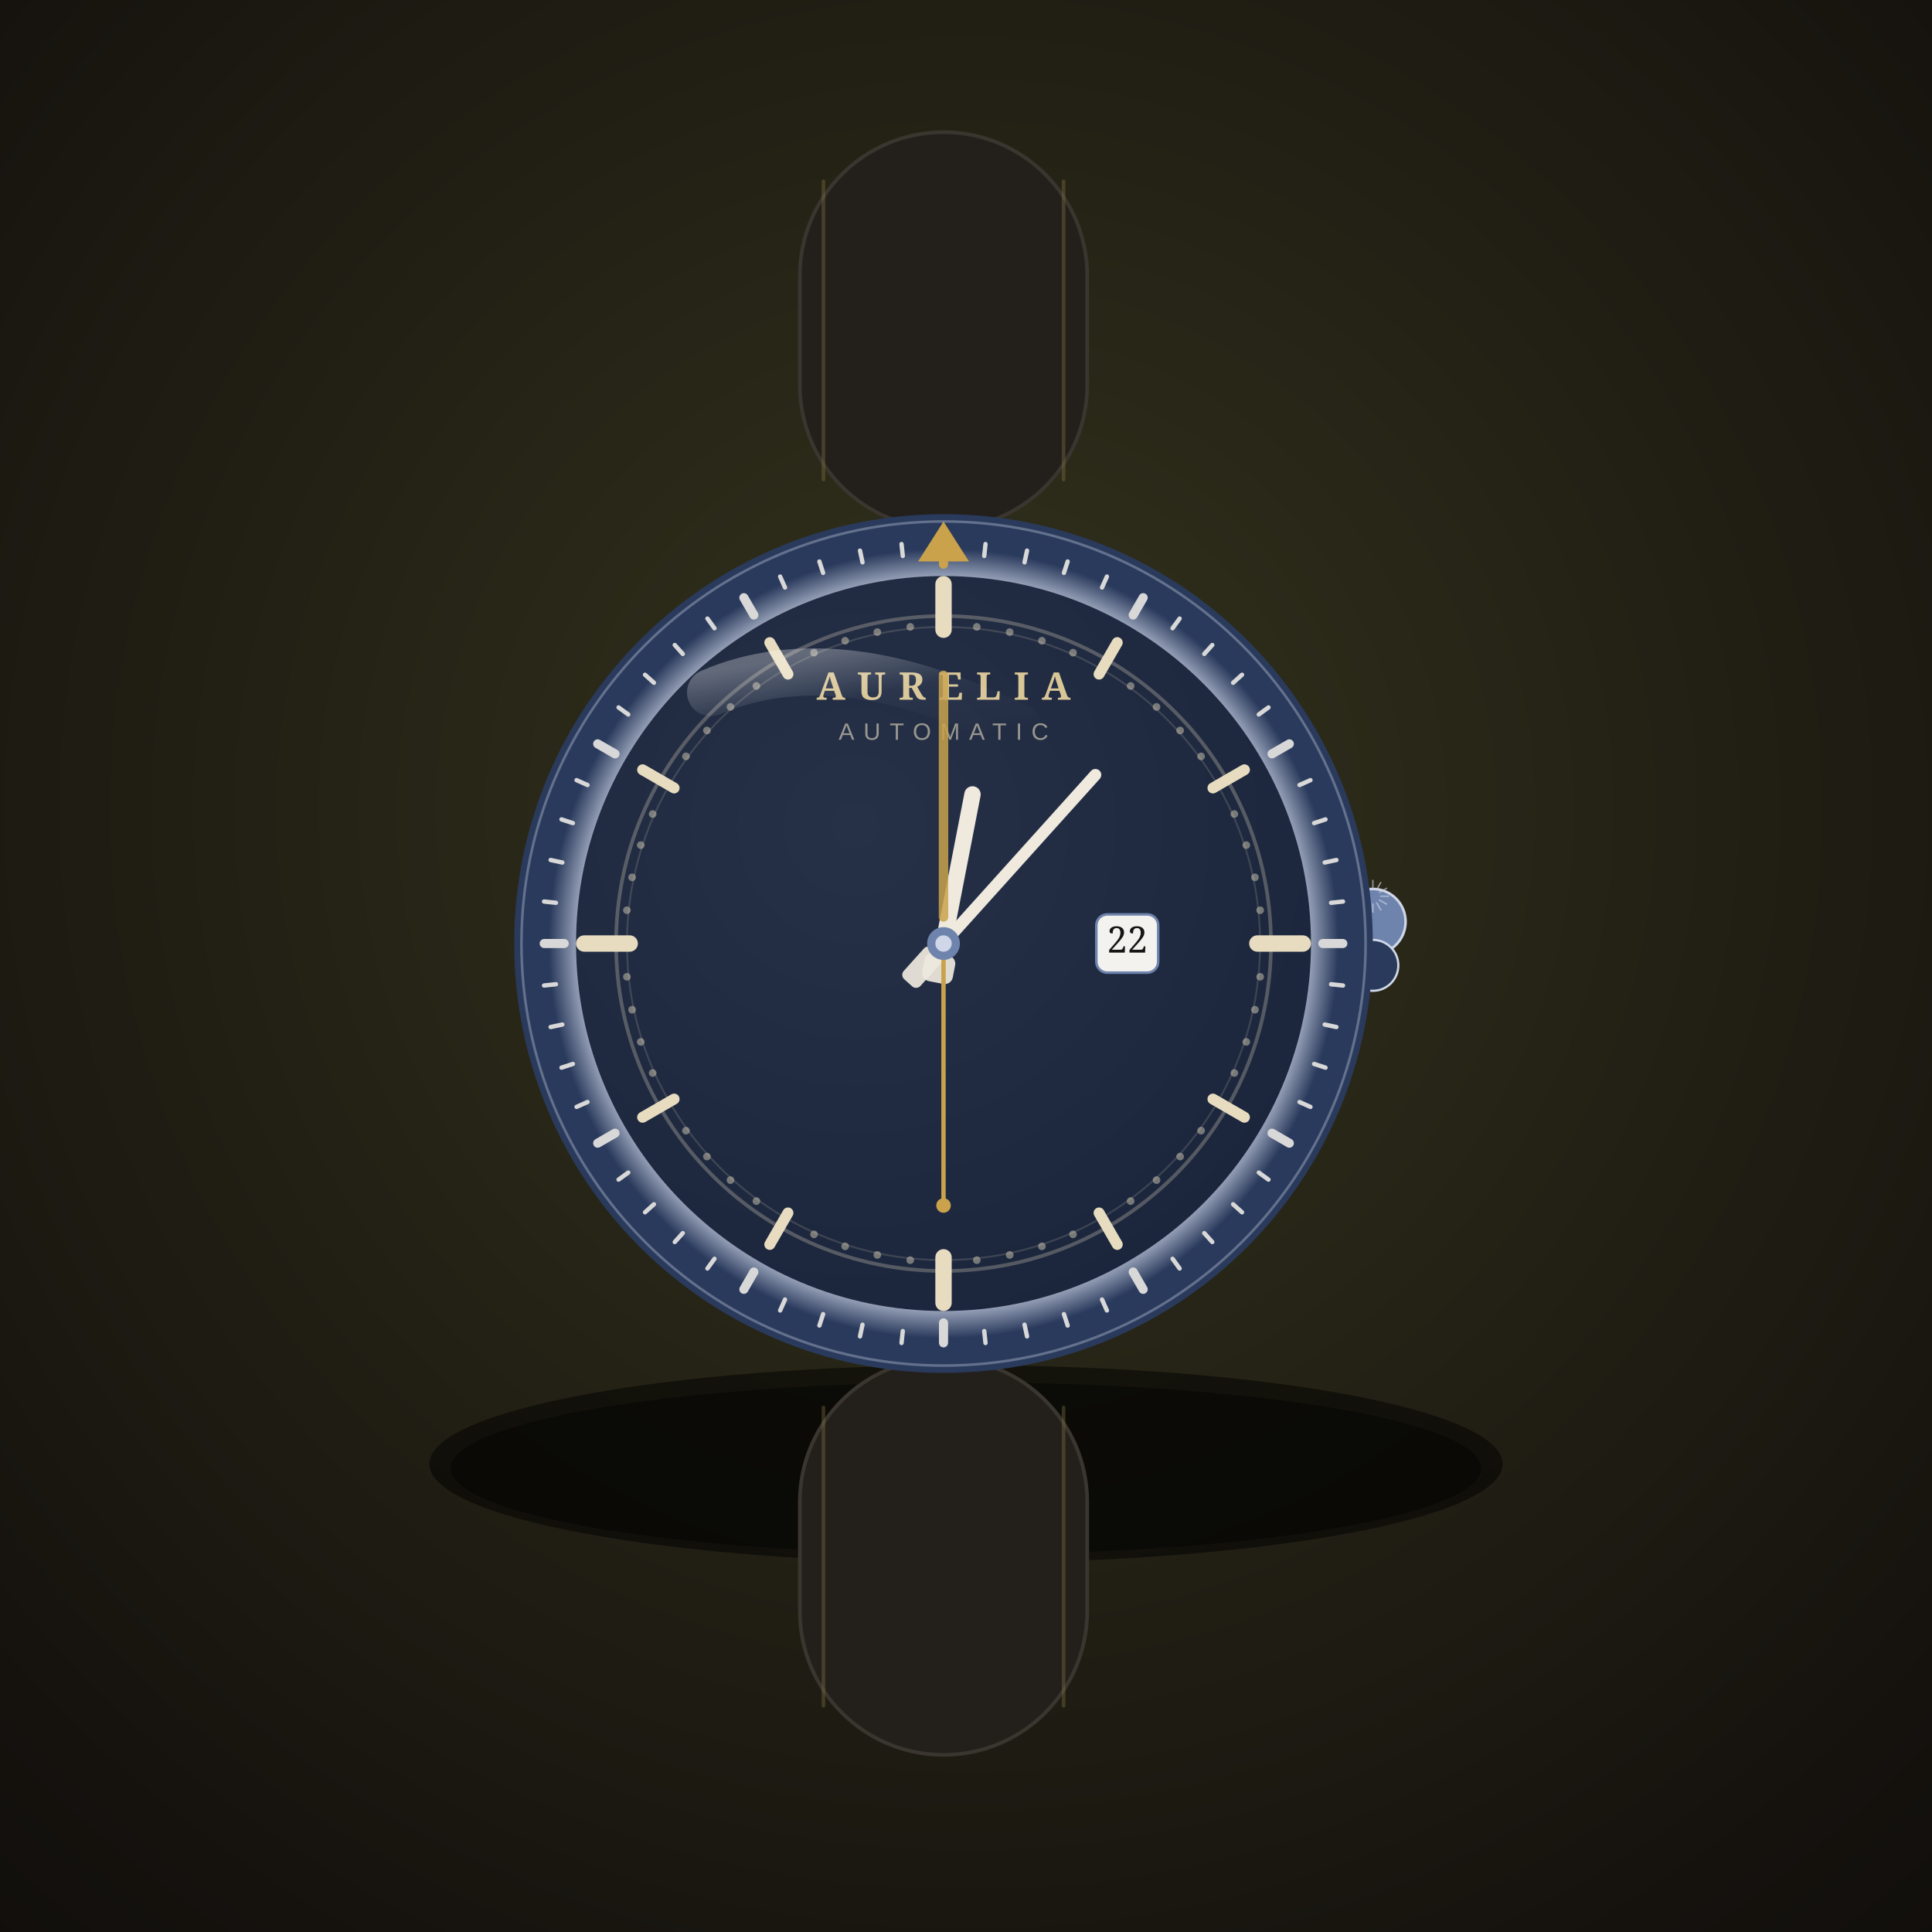
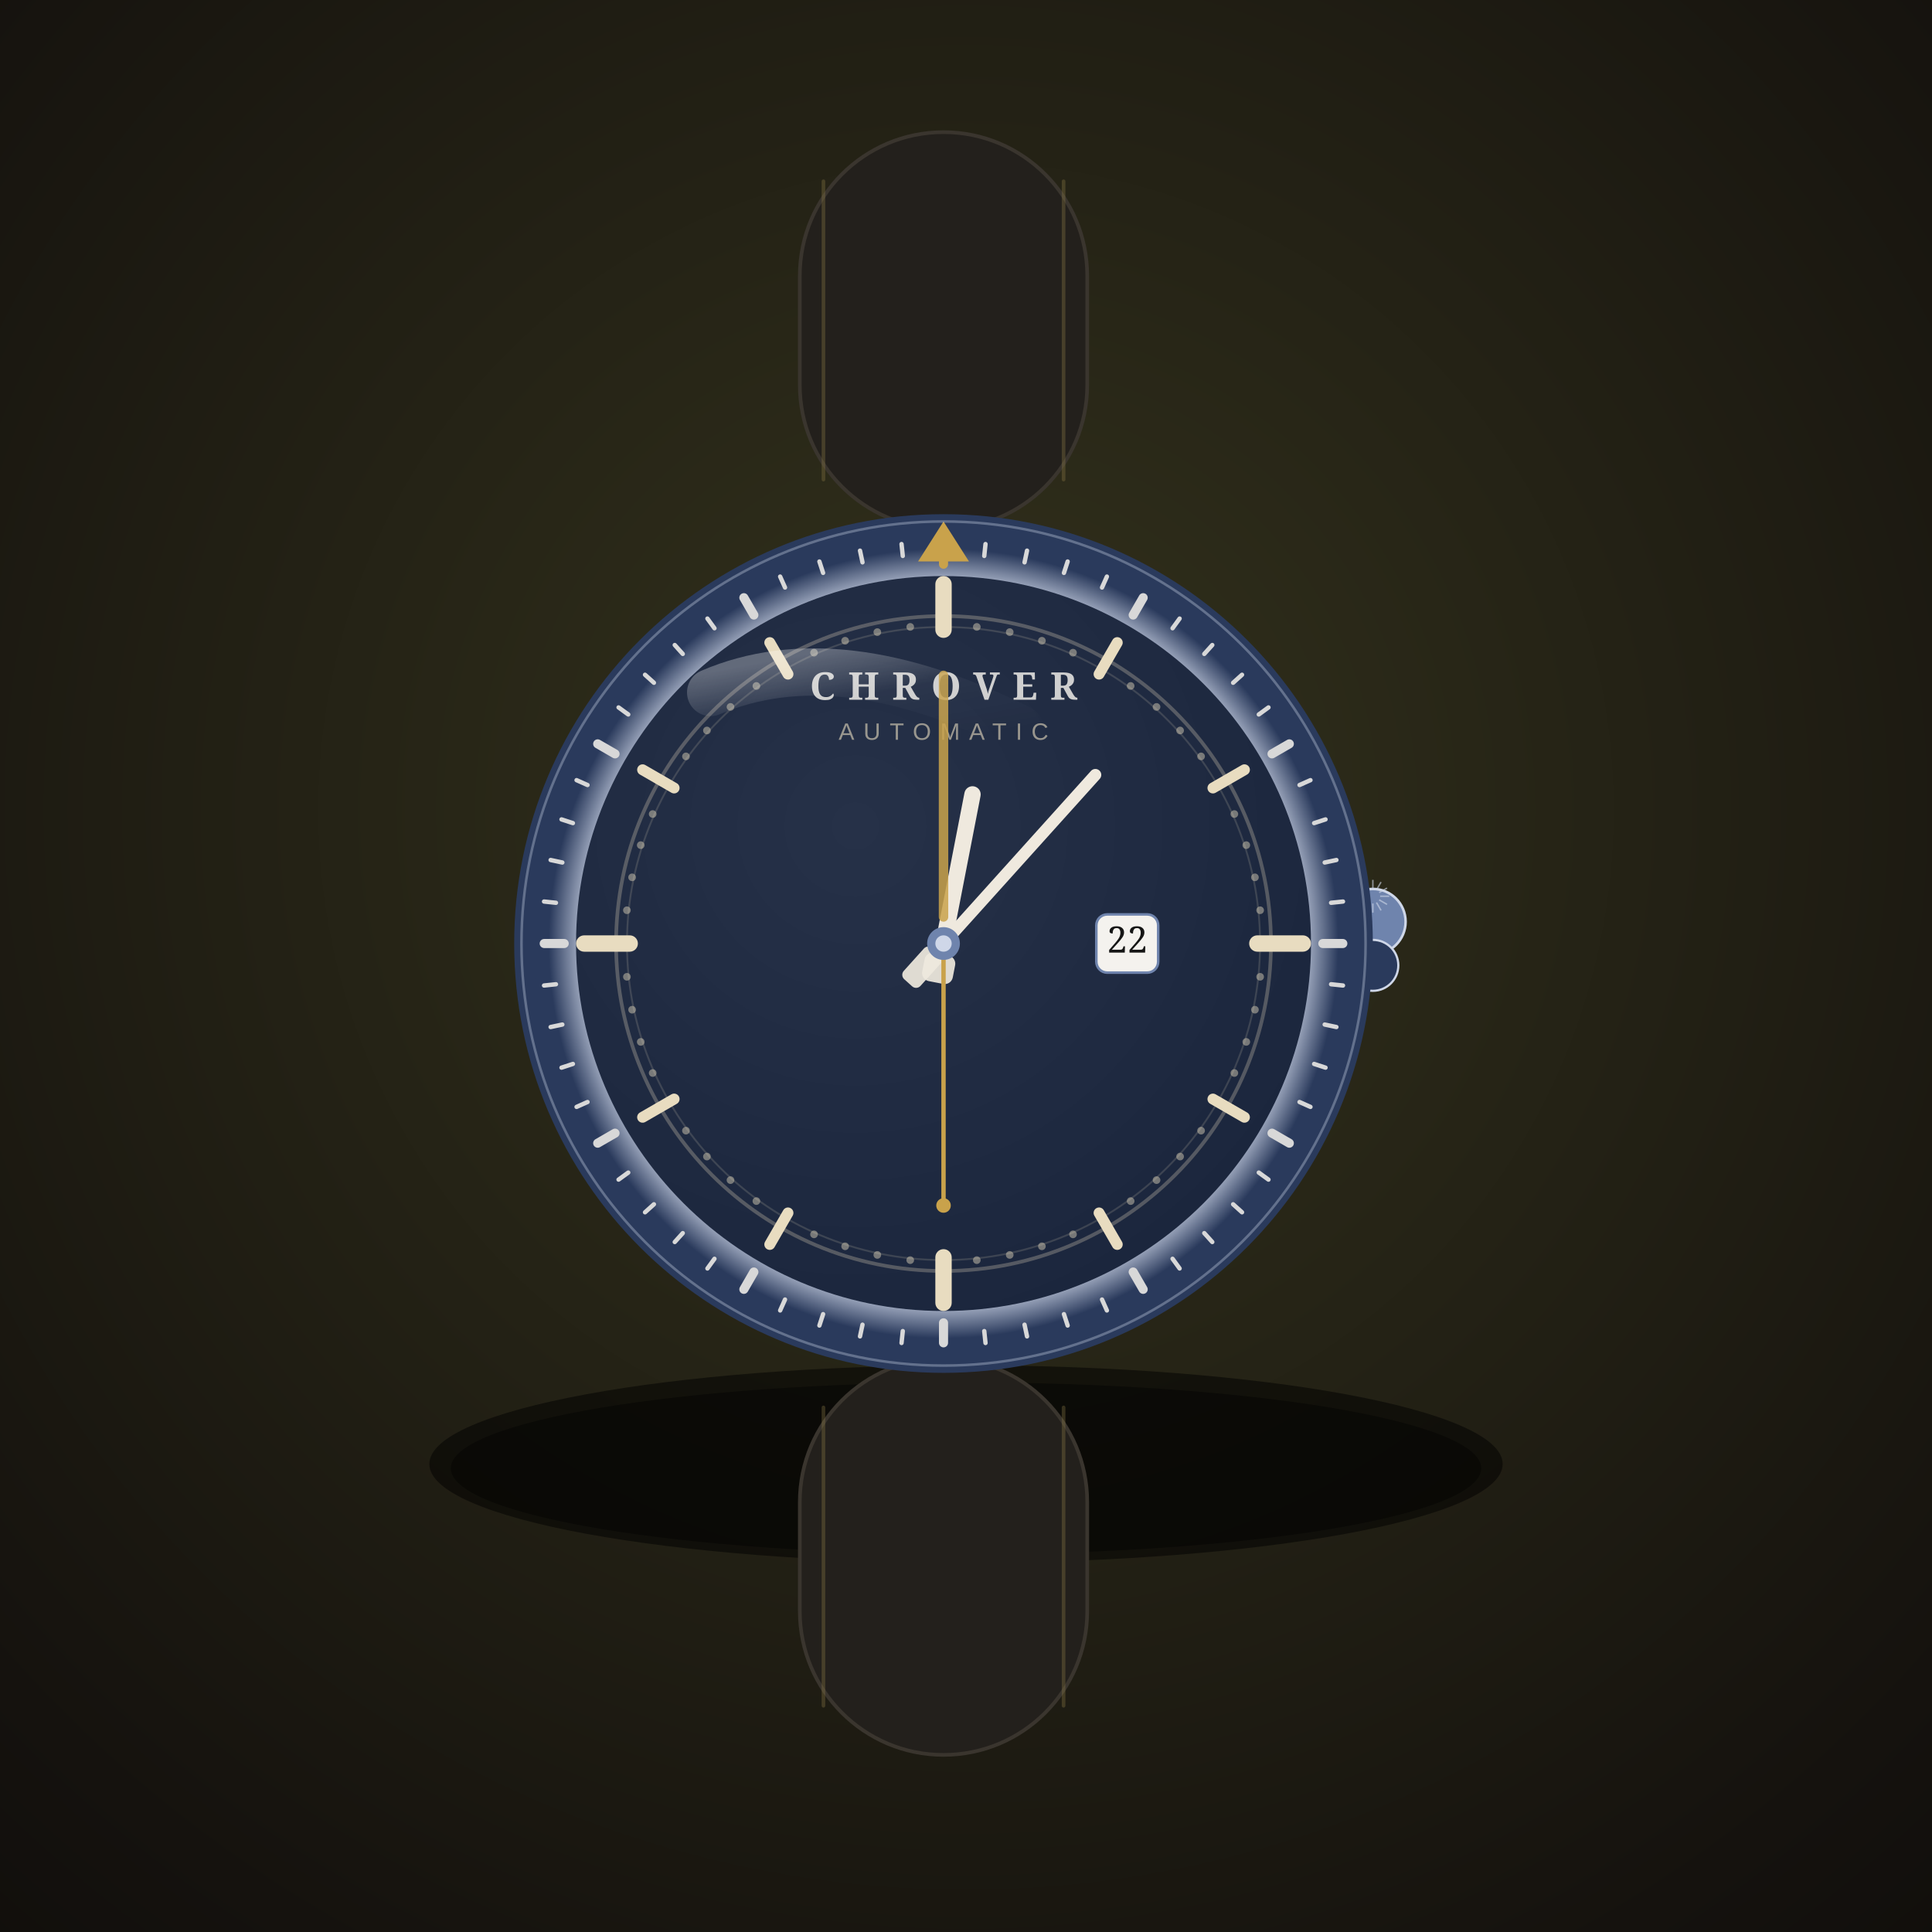
<svg xmlns="http://www.w3.org/2000/svg" width="900" height="900" viewBox="0 0 900 900" font-family="Arial, sans-serif">
  <defs>
    <radialGradient id="bg14" cx="0.5" cy="0.42" r="0.95">
      <stop offset="0%" stop-color="hsl(56 28% 16%)" />
      <stop offset="70%" stop-color="#15120e" />
      <stop offset="100%" stop-color="#0a0908" />
    </radialGradient>
    <linearGradient id="case14" x1="0" y1="0" x2="1" y2="1">
      <stop offset="0%" stop-color="#cfd7e8" />
      <stop offset="45%" stop-color="#2a3a5c" stop-opacity="0.9" />
      <stop offset="100%" stop-color="#cfd7e8" />
    </linearGradient>
    <radialGradient id="dial14" cx="0.38" cy="0.34" r="0.9">
      <stop offset="0%" stop-color="#263148" />
      <stop offset="100%" stop-color="#18233a" />
    </radialGradient>
    <radialGradient id="caseRim14" cx="0.5" cy="0.5" r="0.5">
      <stop offset="82%" stop-color="#cfd7e8" />
      <stop offset="92%" stop-color="#2a3a5c" />
      <stop offset="100%" stop-color="#2a3a5c" />
    </radialGradient>
    <linearGradient id="glass14" x1="0" y1="0" x2="1" y2="1">
      <stop offset="0%" stop-color="#fff" stop-opacity="0.32" />
      <stop offset="45%" stop-color="#fff" stop-opacity="0.04" />
      <stop offset="100%" stop-color="#fff" stop-opacity="0" />
    </linearGradient>
  </defs>
  <rect width="900" height="900" fill="url(#bg14)" />
  <ellipse cx="450" cy="682" rx="250" ry="46" fill="#000" opacity="0.5" />
  <ellipse cx="450" cy="684" rx="240" ry="40" fill="#000" opacity="0.4" />
  <g transform="scale(0.8474576) translate(68.64407 68.64407)">
    <rect x="371" y="4" width="158" height="218" rx="79" fill="#23201c" stroke="#3a352e" stroke-width="2" />
    <rect x="383" y="30" width="2" height="166" rx="1" fill="#8a7744" opacity="0.35" />
    <rect x="515" y="30" width="2" height="166" rx="1" fill="#8a7744" opacity="0.35" />
    <rect x="371" y="678" width="158" height="218" rx="79" fill="#23201c" stroke="#3a352e" stroke-width="2" />
    <rect x="383" y="704" width="2" height="166" rx="1" fill="#8a7744" opacity="0.35" />
    <rect x="515" y="704" width="2" height="166" rx="1" fill="#8a7744" opacity="0.35" />
    <rect x="652" y="438" width="22" height="24" rx="5" fill="#2a3a5c" stroke="#cfd7e8" stroke-width="1" />
    <circle cx="686" cy="438" r="18" fill="#6f84ad" stroke="#cfd7e8" stroke-width="1.4" />
    <circle cx="686" cy="462" r="14" fill="#2a3a5c" stroke="#cfd7e8" stroke-width="1.2" />
    <g fill="#6f84ad" stroke="#cfd7e8" stroke-opacity="0.6" stroke-width="0.8">
      <path d="M 690 424 L 695 424" />
      <path d="M 689.464 426 L 693.794 428.5" />
      <path d="M 688 427.464 L 690.5 431.794" />
      <path d="M 686 428 L 686 433" />
      <path d="M 684 427.464 L 681.5 431.794" />
      <path d="M 682.536 426 L 678.206 428.5" />
      <path d="M 682 424 L 677 424" />
      <path d="M 682.536 422 L 678.206 419.5" />
      <path d="M 684 420.536 L 681.5 416.206" />
      <path d="M 686 420 L 686 415" />
      <path d="M 688 420.536 L 690.5 416.206" />
      <path d="M 689.464 422 L 693.794 419.5" />
    </g>
    <circle cx="450" cy="450" r="236" fill="url(#caseRim14)" />
    <circle cx="450" cy="450" r="224" fill="none" stroke="#2a3a5c" stroke-width="3" />
    <circle cx="450" cy="450" r="202" fill="url(#dial14)" />
    <g>
      <path d="M 436 240 L 464 240 L 450 218 Z" fill="#c9a24b" />
      <g transform="rotate(0 450 450)">
        <rect x="447.5" y="228" width="5" height="16" rx="2.5" fill="#c9a24b" />
      </g>
      <g transform="rotate(6 450 450)">
        <rect x="448.8" y="228" width="2.4" height="9" rx="1.2" fill="#d8d8d8" />
      </g>
      <g transform="rotate(12 450 450)">
        <rect x="448.8" y="228" width="2.4" height="9" rx="1.2" fill="#d8d8d8" />
      </g>
      <g transform="rotate(18 450 450)">
        <rect x="448.8" y="228" width="2.4" height="9" rx="1.2" fill="#d8d8d8" />
      </g>
      <g transform="rotate(24 450 450)">
        <rect x="448.8" y="228" width="2.4" height="9" rx="1.2" fill="#d8d8d8" />
      </g>
      <g transform="rotate(30 450 450)">
        <rect x="447.5" y="228" width="5" height="16" rx="2.5" fill="#d8d8d8" />
      </g>
      <g transform="rotate(36 450 450)">
        <rect x="448.8" y="228" width="2.4" height="9" rx="1.2" fill="#d8d8d8" />
      </g>
      <g transform="rotate(42 450 450)">
        <rect x="448.8" y="228" width="2.4" height="9" rx="1.2" fill="#d8d8d8" />
      </g>
      <g transform="rotate(48 450 450)">
        <rect x="448.8" y="228" width="2.4" height="9" rx="1.2" fill="#d8d8d8" />
      </g>
      <g transform="rotate(54 450 450)">
        <rect x="448.8" y="228" width="2.4" height="9" rx="1.2" fill="#d8d8d8" />
      </g>
      <g transform="rotate(60 450 450)">
        <rect x="447.5" y="228" width="5" height="16" rx="2.5" fill="#d8d8d8" />
      </g>
      <g transform="rotate(66 450 450)">
        <rect x="448.8" y="228" width="2.4" height="9" rx="1.2" fill="#d8d8d8" />
      </g>
      <g transform="rotate(72 450 450)">
        <rect x="448.8" y="228" width="2.4" height="9" rx="1.2" fill="#d8d8d8" />
      </g>
      <g transform="rotate(78 450 450)">
        <rect x="448.8" y="228" width="2.4" height="9" rx="1.2" fill="#d8d8d8" />
      </g>
      <g transform="rotate(84 450 450)">
        <rect x="448.8" y="228" width="2.4" height="9" rx="1.2" fill="#d8d8d8" />
      </g>
      <g transform="rotate(90 450 450)">
        <rect x="447.5" y="228" width="5" height="16" rx="2.5" fill="#d8d8d8" />
      </g>
      <g transform="rotate(96 450 450)">
        <rect x="448.8" y="228" width="2.4" height="9" rx="1.2" fill="#d8d8d8" />
      </g>
      <g transform="rotate(102 450 450)">
        <rect x="448.8" y="228" width="2.4" height="9" rx="1.2" fill="#d8d8d8" />
      </g>
      <g transform="rotate(108 450 450)">
        <rect x="448.8" y="228" width="2.4" height="9" rx="1.2" fill="#d8d8d8" />
      </g>
      <g transform="rotate(114 450 450)">
        <rect x="448.8" y="228" width="2.4" height="9" rx="1.2" fill="#d8d8d8" />
      </g>
      <g transform="rotate(120 450 450)">
        <rect x="447.5" y="228" width="5" height="16" rx="2.5" fill="#d8d8d8" />
      </g>
      <g transform="rotate(126 450 450)">
        <rect x="448.8" y="228" width="2.4" height="9" rx="1.2" fill="#d8d8d8" />
      </g>
      <g transform="rotate(132 450 450)">
        <rect x="448.8" y="228" width="2.4" height="9" rx="1.2" fill="#d8d8d8" />
      </g>
      <g transform="rotate(138 450 450)">
        <rect x="448.8" y="228" width="2.4" height="9" rx="1.2" fill="#d8d8d8" />
      </g>
      <g transform="rotate(144 450 450)">
        <rect x="448.8" y="228" width="2.4" height="9" rx="1.2" fill="#d8d8d8" />
      </g>
      <g transform="rotate(150 450 450)">
        <rect x="447.5" y="228" width="5" height="16" rx="2.5" fill="#d8d8d8" />
      </g>
      <g transform="rotate(156 450 450)">
        <rect x="448.8" y="228" width="2.4" height="9" rx="1.2" fill="#d8d8d8" />
      </g>
      <g transform="rotate(162 450 450)">
        <rect x="448.8" y="228" width="2.4" height="9" rx="1.2" fill="#d8d8d8" />
      </g>
      <g transform="rotate(168 450 450)">
        <rect x="448.8" y="228" width="2.4" height="9" rx="1.2" fill="#d8d8d8" />
      </g>
      <g transform="rotate(174 450 450)">
        <rect x="448.8" y="228" width="2.4" height="9" rx="1.2" fill="#d8d8d8" />
      </g>
      <g transform="rotate(180 450 450)">
        <rect x="447.5" y="228" width="5" height="16" rx="2.5" fill="#d8d8d8" />
      </g>
      <g transform="rotate(186 450 450)">
        <rect x="448.8" y="228" width="2.4" height="9" rx="1.2" fill="#d8d8d8" />
      </g>
      <g transform="rotate(192 450 450)">
        <rect x="448.8" y="228" width="2.4" height="9" rx="1.2" fill="#d8d8d8" />
      </g>
      <g transform="rotate(198 450 450)">
        <rect x="448.8" y="228" width="2.4" height="9" rx="1.2" fill="#d8d8d8" />
      </g>
      <g transform="rotate(204 450 450)">
        <rect x="448.8" y="228" width="2.4" height="9" rx="1.2" fill="#d8d8d8" />
      </g>
      <g transform="rotate(210 450 450)">
        <rect x="447.5" y="228" width="5" height="16" rx="2.5" fill="#d8d8d8" />
      </g>
      <g transform="rotate(216 450 450)">
        <rect x="448.8" y="228" width="2.4" height="9" rx="1.2" fill="#d8d8d8" />
      </g>
      <g transform="rotate(222 450 450)">
        <rect x="448.8" y="228" width="2.4" height="9" rx="1.2" fill="#d8d8d8" />
      </g>
      <g transform="rotate(228 450 450)">
        <rect x="448.8" y="228" width="2.4" height="9" rx="1.2" fill="#d8d8d8" />
      </g>
      <g transform="rotate(234 450 450)">
        <rect x="448.8" y="228" width="2.4" height="9" rx="1.2" fill="#d8d8d8" />
      </g>
      <g transform="rotate(240 450 450)">
        <rect x="447.5" y="228" width="5" height="16" rx="2.5" fill="#d8d8d8" />
      </g>
      <g transform="rotate(246 450 450)">
        <rect x="448.8" y="228" width="2.4" height="9" rx="1.2" fill="#d8d8d8" />
      </g>
      <g transform="rotate(252 450 450)">
        <rect x="448.8" y="228" width="2.4" height="9" rx="1.2" fill="#d8d8d8" />
      </g>
      <g transform="rotate(258 450 450)">
        <rect x="448.8" y="228" width="2.4" height="9" rx="1.2" fill="#d8d8d8" />
      </g>
      <g transform="rotate(264 450 450)">
        <rect x="448.8" y="228" width="2.4" height="9" rx="1.2" fill="#d8d8d8" />
      </g>
      <g transform="rotate(270 450 450)">
        <rect x="447.5" y="228" width="5" height="16" rx="2.5" fill="#d8d8d8" />
      </g>
      <g transform="rotate(276 450 450)">
        <rect x="448.8" y="228" width="2.4" height="9" rx="1.2" fill="#d8d8d8" />
      </g>
      <g transform="rotate(282 450 450)">
        <rect x="448.8" y="228" width="2.4" height="9" rx="1.2" fill="#d8d8d8" />
      </g>
      <g transform="rotate(288 450 450)">
        <rect x="448.8" y="228" width="2.4" height="9" rx="1.2" fill="#d8d8d8" />
      </g>
      <g transform="rotate(294 450 450)">
        <rect x="448.8" y="228" width="2.4" height="9" rx="1.2" fill="#d8d8d8" />
      </g>
      <g transform="rotate(300 450 450)">
        <rect x="447.5" y="228" width="5" height="16" rx="2.5" fill="#d8d8d8" />
      </g>
      <g transform="rotate(306 450 450)">
        <rect x="448.8" y="228" width="2.4" height="9" rx="1.2" fill="#d8d8d8" />
      </g>
      <g transform="rotate(312 450 450)">
        <rect x="448.8" y="228" width="2.4" height="9" rx="1.2" fill="#d8d8d8" />
      </g>
      <g transform="rotate(318 450 450)">
        <rect x="448.8" y="228" width="2.4" height="9" rx="1.2" fill="#d8d8d8" />
      </g>
      <g transform="rotate(324 450 450)">
        <rect x="448.8" y="228" width="2.4" height="9" rx="1.2" fill="#d8d8d8" />
      </g>
      <g transform="rotate(330 450 450)">
        <rect x="447.5" y="228" width="5" height="16" rx="2.5" fill="#d8d8d8" />
      </g>
      <g transform="rotate(336 450 450)">
        <rect x="448.8" y="228" width="2.4" height="9" rx="1.2" fill="#d8d8d8" />
      </g>
      <g transform="rotate(342 450 450)">
        <rect x="448.8" y="228" width="2.4" height="9" rx="1.2" fill="#d8d8d8" />
      </g>
      <g transform="rotate(348 450 450)">
        <rect x="448.8" y="228" width="2.4" height="9" rx="1.2" fill="#d8d8d8" />
      </g>
      <g transform="rotate(354 450 450)">
        <rect x="448.8" y="228" width="2.4" height="9" rx="1.2" fill="#d8d8d8" />
      </g>
    </g>
    <circle cx="450" cy="450" r="180" fill="none" stroke="rgba(232,220,192,0.28)" stroke-width="2" />
    <circle cx="450" cy="450" r="174" fill="none" stroke="rgba(232,220,192,0.16)" stroke-width="1" />
    <g transform="rotate(6 450 450)">
      <circle cx="450" cy="275" r="2.1" fill="rgba(232,220,192,0.45)" />
    </g>
    <g transform="rotate(12 450 450)">
      <circle cx="450" cy="275" r="2.1" fill="rgba(232,220,192,0.45)" />
    </g>
    <g transform="rotate(18 450 450)">
      <circle cx="450" cy="275" r="2.1" fill="rgba(232,220,192,0.45)" />
    </g>
    <g transform="rotate(24 450 450)">
      <circle cx="450" cy="275" r="2.1" fill="rgba(232,220,192,0.45)" />
    </g>
    <g transform="rotate(36 450 450)">
      <circle cx="450" cy="275" r="2.1" fill="rgba(232,220,192,0.45)" />
    </g>
    <g transform="rotate(42 450 450)">
      <circle cx="450" cy="275" r="2.1" fill="rgba(232,220,192,0.45)" />
    </g>
    <g transform="rotate(48 450 450)">
      <circle cx="450" cy="275" r="2.1" fill="rgba(232,220,192,0.45)" />
    </g>
    <g transform="rotate(54 450 450)">
      <circle cx="450" cy="275" r="2.1" fill="rgba(232,220,192,0.45)" />
    </g>
    <g transform="rotate(66 450 450)">
      <circle cx="450" cy="275" r="2.1" fill="rgba(232,220,192,0.45)" />
    </g>
    <g transform="rotate(72 450 450)">
      <circle cx="450" cy="275" r="2.1" fill="rgba(232,220,192,0.45)" />
    </g>
    <g transform="rotate(78 450 450)">
      <circle cx="450" cy="275" r="2.1" fill="rgba(232,220,192,0.45)" />
    </g>
    <g transform="rotate(84 450 450)">
      <circle cx="450" cy="275" r="2.1" fill="rgba(232,220,192,0.45)" />
    </g>
    <g transform="rotate(96 450 450)">
      <circle cx="450" cy="275" r="2.1" fill="rgba(232,220,192,0.45)" />
    </g>
    <g transform="rotate(102 450 450)">
      <circle cx="450" cy="275" r="2.1" fill="rgba(232,220,192,0.45)" />
    </g>
    <g transform="rotate(108 450 450)">
      <circle cx="450" cy="275" r="2.1" fill="rgba(232,220,192,0.45)" />
    </g>
    <g transform="rotate(114 450 450)">
      <circle cx="450" cy="275" r="2.1" fill="rgba(232,220,192,0.45)" />
    </g>
    <g transform="rotate(126 450 450)">
      <circle cx="450" cy="275" r="2.1" fill="rgba(232,220,192,0.45)" />
    </g>
    <g transform="rotate(132 450 450)">
      <circle cx="450" cy="275" r="2.1" fill="rgba(232,220,192,0.45)" />
    </g>
    <g transform="rotate(138 450 450)">
      <circle cx="450" cy="275" r="2.1" fill="rgba(232,220,192,0.45)" />
    </g>
    <g transform="rotate(144 450 450)">
      <circle cx="450" cy="275" r="2.1" fill="rgba(232,220,192,0.45)" />
    </g>
    <g transform="rotate(156 450 450)">
      <circle cx="450" cy="275" r="2.1" fill="rgba(232,220,192,0.45)" />
    </g>
    <g transform="rotate(162 450 450)">
      <circle cx="450" cy="275" r="2.1" fill="rgba(232,220,192,0.45)" />
    </g>
    <g transform="rotate(168 450 450)">
      <circle cx="450" cy="275" r="2.1" fill="rgba(232,220,192,0.45)" />
    </g>
    <g transform="rotate(174 450 450)">
      <circle cx="450" cy="275" r="2.1" fill="rgba(232,220,192,0.45)" />
    </g>
    <g transform="rotate(186 450 450)">
      <circle cx="450" cy="275" r="2.1" fill="rgba(232,220,192,0.45)" />
    </g>
    <g transform="rotate(192 450 450)">
      <circle cx="450" cy="275" r="2.1" fill="rgba(232,220,192,0.45)" />
    </g>
    <g transform="rotate(198 450 450)">
      <circle cx="450" cy="275" r="2.1" fill="rgba(232,220,192,0.45)" />
    </g>
    <g transform="rotate(204 450 450)">
      <circle cx="450" cy="275" r="2.1" fill="rgba(232,220,192,0.45)" />
    </g>
    <g transform="rotate(216 450 450)">
      <circle cx="450" cy="275" r="2.1" fill="rgba(232,220,192,0.45)" />
    </g>
    <g transform="rotate(222 450 450)">
      <circle cx="450" cy="275" r="2.1" fill="rgba(232,220,192,0.45)" />
    </g>
    <g transform="rotate(228 450 450)">
      <circle cx="450" cy="275" r="2.1" fill="rgba(232,220,192,0.45)" />
    </g>
    <g transform="rotate(234 450 450)">
      <circle cx="450" cy="275" r="2.1" fill="rgba(232,220,192,0.45)" />
    </g>
    <g transform="rotate(246 450 450)">
      <circle cx="450" cy="275" r="2.1" fill="rgba(232,220,192,0.45)" />
    </g>
    <g transform="rotate(252 450 450)">
      <circle cx="450" cy="275" r="2.1" fill="rgba(232,220,192,0.45)" />
    </g>
    <g transform="rotate(258 450 450)">
      <circle cx="450" cy="275" r="2.1" fill="rgba(232,220,192,0.45)" />
    </g>
    <g transform="rotate(264 450 450)">
      <circle cx="450" cy="275" r="2.1" fill="rgba(232,220,192,0.45)" />
    </g>
    <g transform="rotate(276 450 450)">
      <circle cx="450" cy="275" r="2.1" fill="rgba(232,220,192,0.45)" />
    </g>
    <g transform="rotate(282 450 450)">
      <circle cx="450" cy="275" r="2.1" fill="rgba(232,220,192,0.45)" />
    </g>
    <g transform="rotate(288 450 450)">
      <circle cx="450" cy="275" r="2.1" fill="rgba(232,220,192,0.45)" />
    </g>
    <g transform="rotate(294 450 450)">
      <circle cx="450" cy="275" r="2.1" fill="rgba(232,220,192,0.45)" />
    </g>
    <g transform="rotate(306 450 450)">
      <circle cx="450" cy="275" r="2.1" fill="rgba(232,220,192,0.45)" />
    </g>
    <g transform="rotate(312 450 450)">
      <circle cx="450" cy="275" r="2.1" fill="rgba(232,220,192,0.45)" />
    </g>
    <g transform="rotate(318 450 450)">
      <circle cx="450" cy="275" r="2.1" fill="rgba(232,220,192,0.45)" />
    </g>
    <g transform="rotate(324 450 450)">
      <circle cx="450" cy="275" r="2.1" fill="rgba(232,220,192,0.45)" />
    </g>
    <g transform="rotate(336 450 450)">
      <circle cx="450" cy="275" r="2.1" fill="rgba(232,220,192,0.45)" />
    </g>
    <g transform="rotate(342 450 450)">
      <circle cx="450" cy="275" r="2.1" fill="rgba(232,220,192,0.45)" />
    </g>
    <g transform="rotate(348 450 450)">
      <circle cx="450" cy="275" r="2.1" fill="rgba(232,220,192,0.45)" />
    </g>
    <g transform="rotate(354 450 450)">
      <circle cx="450" cy="275" r="2.1" fill="rgba(232,220,192,0.45)" />
    </g>
    <g transform="rotate(0 450 450)">
      <rect x="445.5" y="248" width="9" height="34" rx="4.5" fill="#e8dcc0" />
    </g>
    <g transform="rotate(30 450 450)">
      <rect x="447" y="256" width="6" height="26" rx="3" fill="#e8dcc0" />
    </g>
    <g transform="rotate(60 450 450)">
      <rect x="447" y="256" width="6" height="26" rx="3" fill="#e8dcc0" />
    </g>
    <g transform="rotate(90 450 450)">
      <rect x="445.5" y="248" width="9" height="34" rx="4.5" fill="#e8dcc0" />
    </g>
    <g transform="rotate(120 450 450)">
      <rect x="447" y="256" width="6" height="26" rx="3" fill="#e8dcc0" />
    </g>
    <g transform="rotate(150 450 450)">
      <rect x="447" y="256" width="6" height="26" rx="3" fill="#e8dcc0" />
    </g>
    <g transform="rotate(180 450 450)">
      <rect x="445.5" y="248" width="9" height="34" rx="4.5" fill="#e8dcc0" />
    </g>
    <g transform="rotate(210 450 450)">
      <rect x="447" y="256" width="6" height="26" rx="3" fill="#e8dcc0" />
    </g>
    <g transform="rotate(240 450 450)">
      <rect x="447" y="256" width="6" height="26" rx="3" fill="#e8dcc0" />
    </g>
    <g transform="rotate(270 450 450)">
      <rect x="445.5" y="248" width="9" height="34" rx="4.5" fill="#e8dcc0" />
    </g>
    <g transform="rotate(300 450 450)">
      <rect x="447" y="256" width="6" height="26" rx="3" fill="#e8dcc0" />
    </g>
    <g transform="rotate(330 450 450)">
      <rect x="447" y="256" width="6" height="26" rx="3" fill="#e8dcc0" />
    </g>
-     <text x="450" y="316" text-anchor="middle" font-family="Georgia, serif" font-size="21" letter-spacing="7" fill="#d9c697" font-weight="600">AURELIA</text>
+     <text x="450" y="316" text-anchor="middle" font-family="Georgia, serif" font-size="21" letter-spacing="7" fill="#cfcfcf" font-weight="600">CHROVER</text>
    <text x="450" y="338" text-anchor="middle" font-family="Arial, sans-serif" font-size="13" letter-spacing="5" fill="rgba(232,220,192,0.6)">AUTOMATIC</text>
    <g>
      <rect x="534" y="434" width="34" height="32" rx="6" fill="#f4f2ee" stroke="#6f84ad" stroke-width="1.4" />
      <text x="551" y="455" text-anchor="middle" font-family="Georgia, serif" font-size="20" fill="#151515">22</text>
    </g>
    <g transform="rotate(11 450 450)">
      <rect x="445.5" y="362" width="9" height="88" rx="4.5" fill="#efe9de" />
      <rect x="441.45" y="456" width="17.1" height="15.84" rx="4.5" fill="#efe9de" opacity="0.92" />
    </g>
    <g transform="rotate(42 450 450)">
      <rect x="446.75" y="322" width="6.5" height="128" rx="3.25" fill="#efe9de" />
      <rect x="443.825" y="456" width="12.35" height="23.04" rx="3.25" fill="#efe9de" opacity="0.92" />
    </g>
    <g transform="rotate(180 450 450)">
      <rect x="448.8" y="308" width="2.4" height="142" rx="1.2" fill="#c9a24b" />
      <circle cx="450" cy="306" r="4" fill="#c9a24b" />
      <rect x="447.4" y="462" width="5.2" height="138" rx="2.6" fill="#c9a24b" opacity="0.85" />
    </g>
    <circle cx="450" cy="450" r="9" fill="#6f84ad" />
    <circle cx="450" cy="450" r="4.5" fill="#cfd7e8" />
    <rect x="449" y="448.5" width="2" height="26" rx="1" fill="#cfd7e8" opacity="0" />
    <path d="M 322 312 Q 392 282 492 332" fill="none" stroke="url(#glass14)" stroke-width="26" stroke-linecap="round" opacity="0.9" />
    <circle cx="450" cy="450" r="232" fill="none" stroke="#cfd7e8" stroke-opacity="0.35" stroke-width="1.4" />
  </g>
</svg>
